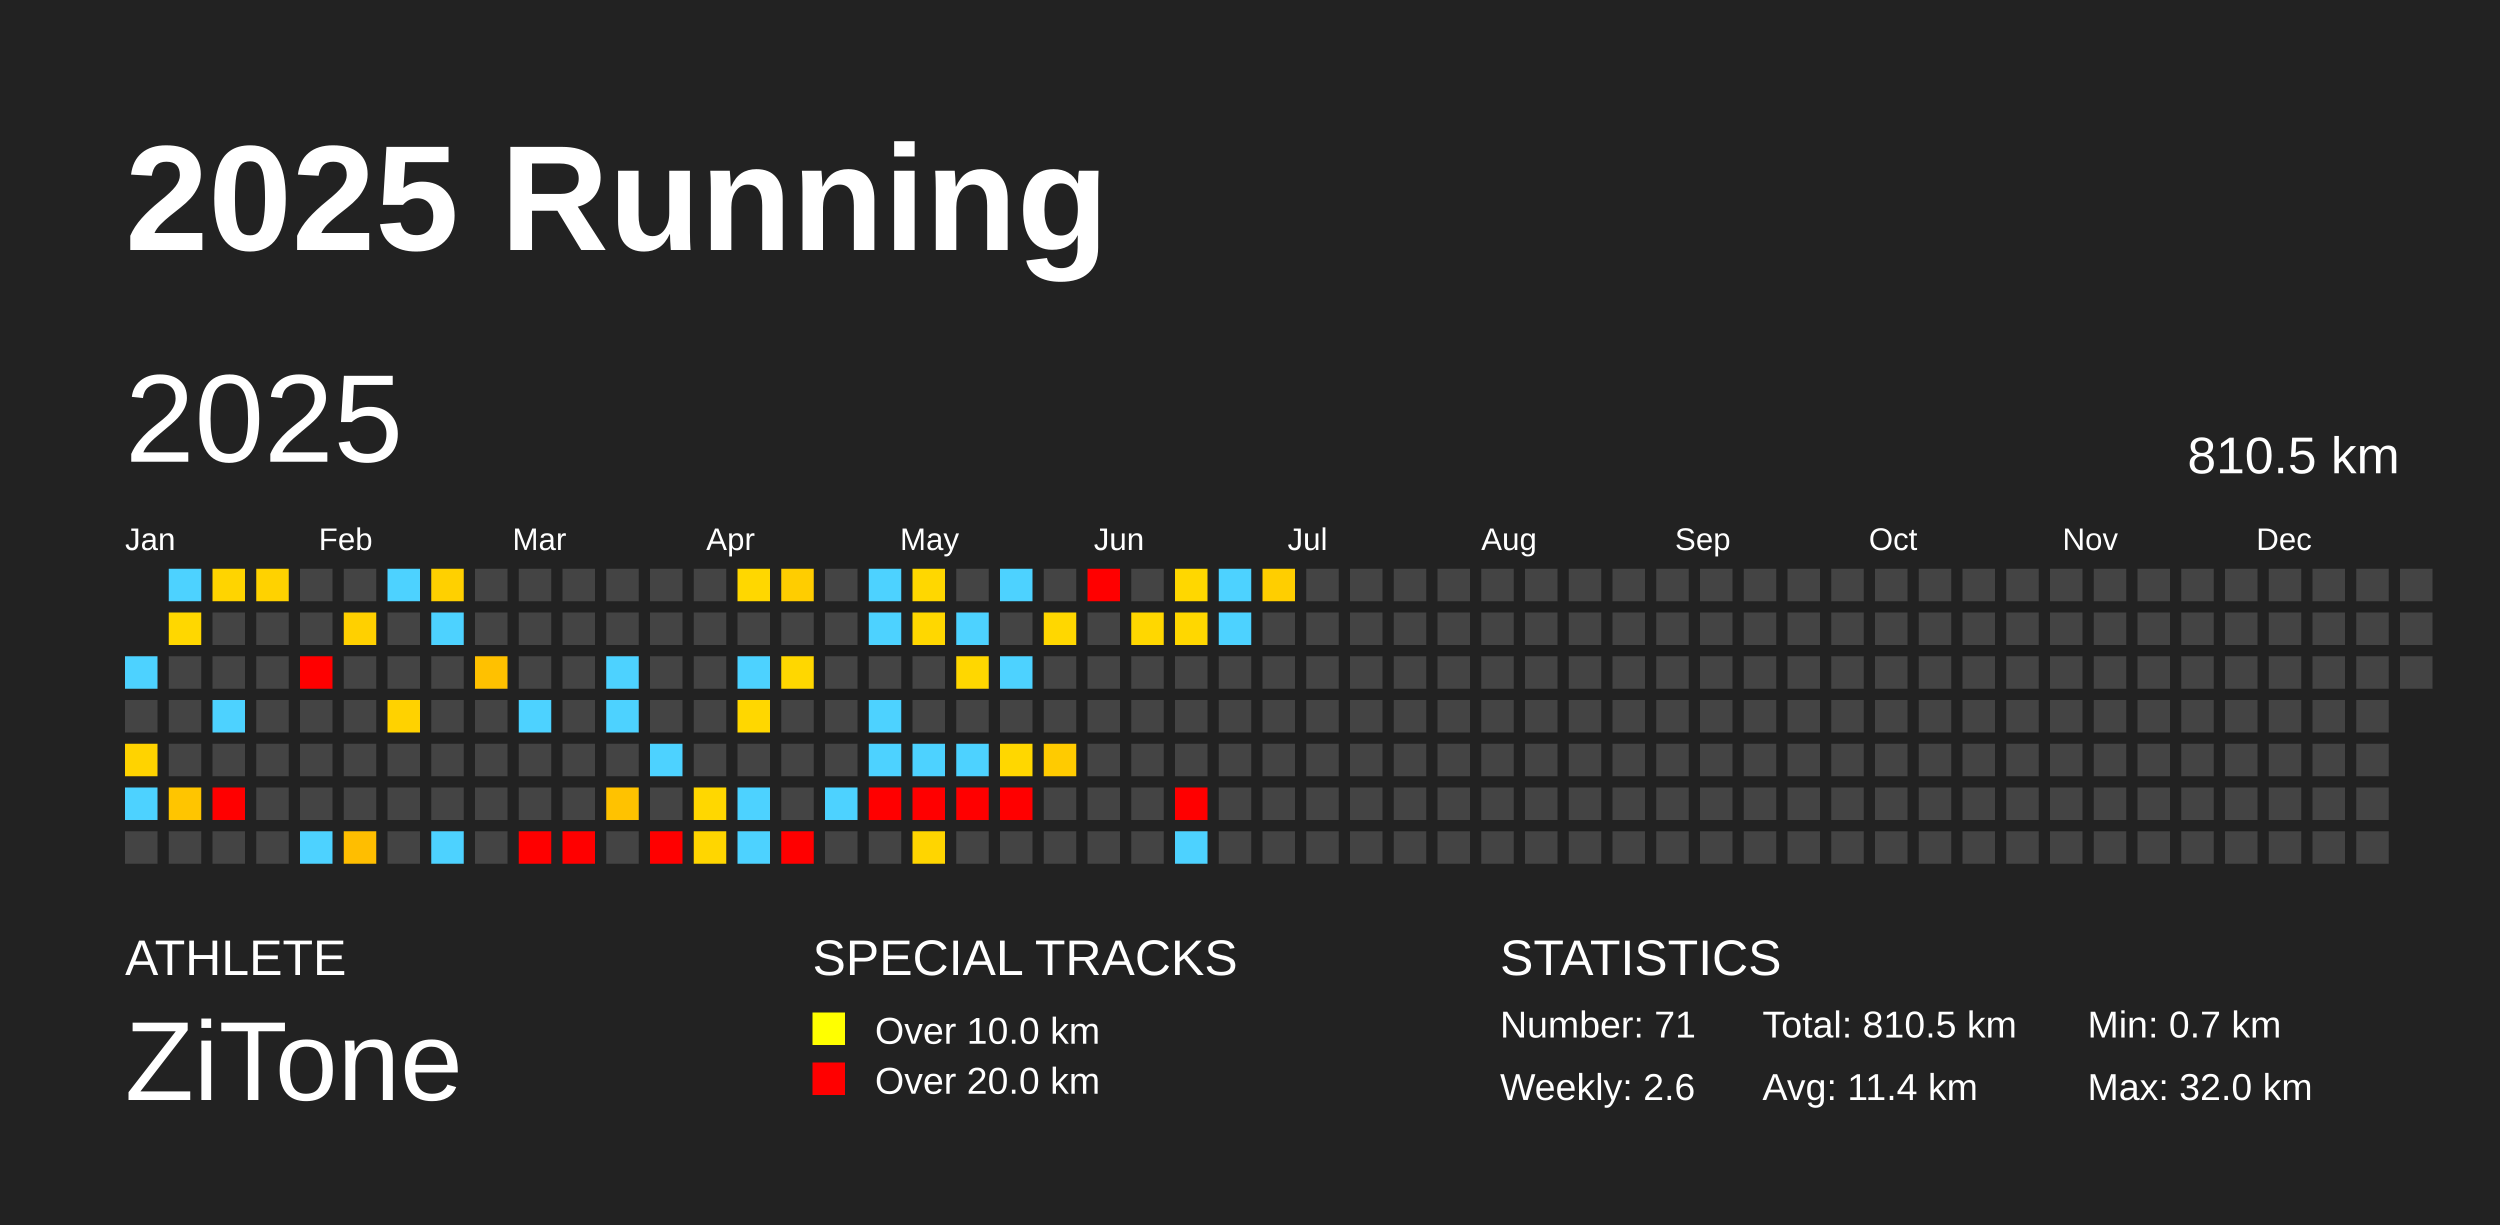
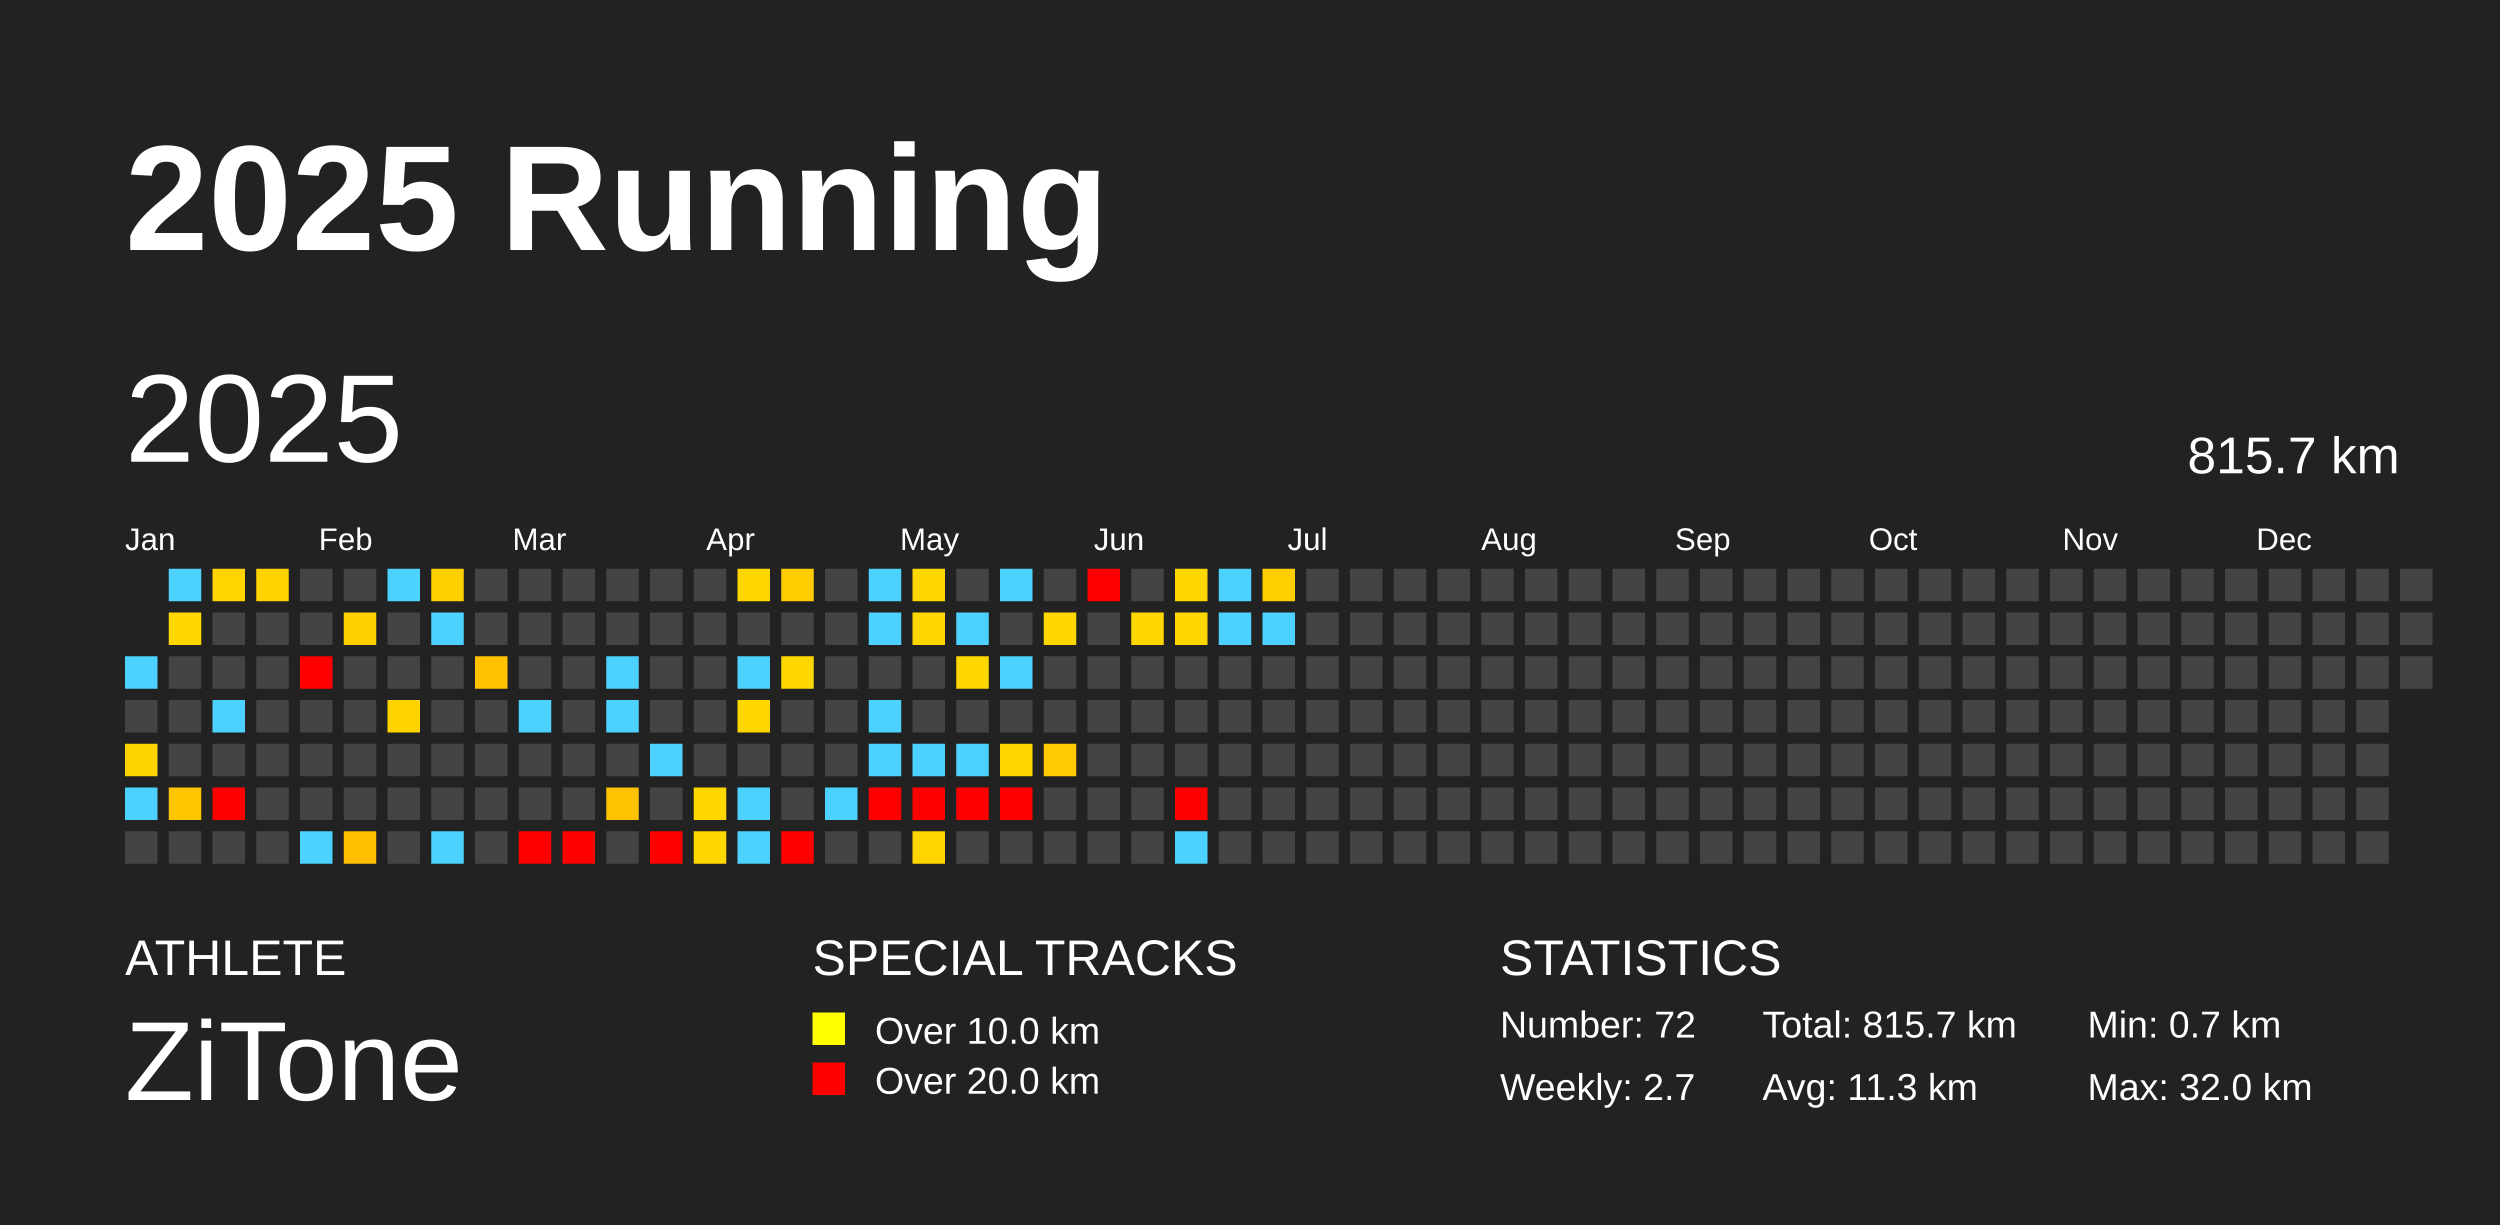
<svg xmlns="http://www.w3.org/2000/svg" baseProfile="full" height="98mm" version="1.1" viewBox="0,0,200,98" width="200mm">
  <defs />
  <rect fill="#222222" height="98" width="200" x="0" y="0" />
  <text fill="#FFFFFF" style="font-size:12px; font-family:Arial; font-weight:bold;" x="10" y="20">2025 Running</text>
  <text fill="#FFFFFF" style="font-size:4px; font-family:Arial" x="10" y="78">ATHLETE</text>
  <text fill="#FFFFFF" style="font-size:9px; font-family:Arial" x="10" y="88">ZiTone</text>
  <text fill="#FFFFFF" style="font-size:4px; font-family:Arial" x="65" y="78">SPECIAL TRACKS</text>
  <rect fill="yellow" height="2.6" width="2.6" x="65" y="81" />
  <text fill="#FFFFFF" style="font-size:3px; font-family:Arial" x="70" y="83.5">Over 10.0 km</text>
  <rect fill="red" height="2.6" width="2.6" x="65" y="85" />
  <text fill="#FFFFFF" style="font-size:3px; font-family:Arial" x="70" y="87.5">Over 20.0 km</text>
  <text fill="#FFFFFF" style="font-size:4px; font-family:Arial" x="120" y="78">STATISTICS</text>
-   <text fill="#FFFFFF" style="font-size:3px; font-family:Arial" x="120" y="83">Number: 71</text>
-   <text fill="#FFFFFF" style="font-size:3px; font-family:Arial" x="120" y="88">Weekly: 2.6</text>
-   <text fill="#FFFFFF" style="font-size:3px; font-family:Arial" x="141" y="83">Total: 810.5 km</text>
-   <text fill="#FFFFFF" style="font-size:3px; font-family:Arial" x="141" y="88">Avg: 11.4 km</text>
+   <text fill="#FFFFFF" style="font-size:3px; font-family:Arial" x="120" y="83">Number: 72</text>
+   <text fill="#FFFFFF" style="font-size:3px; font-family:Arial" x="120" y="88">Weekly: 2.7</text>
+   <text fill="#FFFFFF" style="font-size:3px; font-family:Arial" x="141" y="83">Total: 815.7 km</text>
+   <text fill="#FFFFFF" style="font-size:3px; font-family:Arial" x="141" y="88">Avg: 11.3 km</text>
  <text fill="#FFFFFF" style="font-size:3px; font-family:Arial" x="167" y="83">Min: 0.7 km</text>
  <text fill="#FFFFFF" style="font-size:3px; font-family:Arial" x="167" y="88">Max: 32.0 km</text>
  <text dominant-baseline="hanging" fill="#FFFFFF" style="font-size:10.0px; font-family:Arial;" x="10" y="30">2025</text>
-   <text dominant-baseline="hanging" fill="#FFFFFF" style="font-size:4.125px; font-family:Arial;" x="175" y="35">810.5 km</text>
+   <text dominant-baseline="hanging" fill="#FFFFFF" style="font-size:4.125px; font-family:Arial;" x="175" y="35">815.7 km</text>
  <text fill="#FFFFFF" style="font-size:2.5px; font-family:Arial" x="10.0" y="44">Jan</text>
  <text fill="#FFFFFF" style="font-size:2.5px; font-family:Arial" x="25.5" y="44">Feb</text>
  <text fill="#FFFFFF" style="font-size:2.5px; font-family:Arial" x="41.0" y="44">Mar</text>
  <text fill="#FFFFFF" style="font-size:2.5px; font-family:Arial" x="56.5" y="44">Apr</text>
  <text fill="#FFFFFF" style="font-size:2.5px; font-family:Arial" x="72.0" y="44">May</text>
  <text fill="#FFFFFF" style="font-size:2.5px; font-family:Arial" x="87.5" y="44">Jun</text>
  <text fill="#FFFFFF" style="font-size:2.5px; font-family:Arial" x="103.0" y="44">Jul</text>
  <text fill="#FFFFFF" style="font-size:2.5px; font-family:Arial" x="118.5" y="44">Aug</text>
  <text fill="#FFFFFF" style="font-size:2.5px; font-family:Arial" x="134.0" y="44">Sep</text>
  <text fill="#FFFFFF" style="font-size:2.5px; font-family:Arial" x="149.5" y="44">Oct</text>
  <text fill="#FFFFFF" style="font-size:2.5px; font-family:Arial" x="165.0" y="44">Nov</text>
  <text fill="#FFFFFF" style="font-size:2.5px; font-family:Arial" x="180.5" y="44">Dec</text>
  <rect fill="#4dd2ff" height="2.6" width="2.6" x="10.0" y="52.5" />
  <rect fill="#444444" height="2.6" width="2.6" x="10.0" y="56.0" />
  <rect fill="#ffd300" height="2.6" width="2.6" x="10.0" y="59.5" />
  <rect fill="#4dd2ff" height="2.6" width="2.6" x="10.0" y="63.0" />
  <rect fill="#444444" height="2.6" width="2.6" x="10.0" y="66.5" />
  <rect fill="#4dd2ff" height="2.6" width="2.6" x="13.5" y="45.5" />
  <rect fill="#ffd700" height="2.6" width="2.6" x="13.5" y="49.0" />
  <rect fill="#444444" height="2.6" width="2.6" x="13.5" y="52.5" />
  <rect fill="#444444" height="2.6" width="2.6" x="13.5" y="56.0" />
  <rect fill="#444444" height="2.6" width="2.6" x="13.5" y="59.5" />
  <rect fill="#ffc500" height="2.6" width="2.6" x="13.5" y="63.0" />
  <rect fill="#444444" height="2.6" width="2.6" x="13.5" y="66.5" />
  <rect fill="#ffd400" height="2.6" width="2.6" x="17.0" y="45.5" />
  <rect fill="#444444" height="2.6" width="2.6" x="17.0" y="49.0" />
  <rect fill="#444444" height="2.6" width="2.6" x="17.0" y="52.5" />
  <rect fill="#4dd2ff" height="2.6" width="2.6" x="17.0" y="56.0" />
  <rect fill="#444444" height="2.6" width="2.6" x="17.0" y="59.5" />
  <rect fill="red" height="2.6" width="2.6" x="17.0" y="63.0" />
  <rect fill="#444444" height="2.6" width="2.6" x="17.0" y="66.5" />
  <rect fill="#ffd200" height="2.6" width="2.6" x="20.5" y="45.5" />
  <rect fill="#444444" height="2.6" width="2.6" x="20.5" y="49.0" />
  <rect fill="#444444" height="2.6" width="2.6" x="20.5" y="52.5" />
  <rect fill="#444444" height="2.6" width="2.6" x="20.5" y="56.0" />
  <rect fill="#444444" height="2.6" width="2.6" x="20.5" y="59.5" />
  <rect fill="#444444" height="2.6" width="2.6" x="20.5" y="63.0" />
  <rect fill="#444444" height="2.6" width="2.6" x="20.5" y="66.5" />
  <rect fill="#444444" height="2.6" width="2.6" x="24.0" y="45.5" />
  <rect fill="#444444" height="2.6" width="2.6" x="24.0" y="49.0" />
  <rect fill="red" height="2.6" width="2.6" x="24.0" y="52.5" />
  <rect fill="#444444" height="2.6" width="2.6" x="24.0" y="56.0" />
  <rect fill="#444444" height="2.6" width="2.6" x="24.0" y="59.5" />
  <rect fill="#444444" height="2.6" width="2.6" x="24.0" y="63.0" />
  <rect fill="#4dd2ff" height="2.6" width="2.6" x="24.0" y="66.5" />
  <rect fill="#444444" height="2.6" width="2.6" x="27.5" y="45.5" />
  <rect fill="#ffd000" height="2.6" width="2.6" x="27.5" y="49.0" />
  <rect fill="#444444" height="2.6" width="2.6" x="27.5" y="52.5" />
  <rect fill="#444444" height="2.6" width="2.6" x="27.5" y="56.0" />
  <rect fill="#444444" height="2.6" width="2.6" x="27.5" y="59.5" />
  <rect fill="#444444" height="2.6" width="2.6" x="27.5" y="63.0" />
  <rect fill="#ffbe00" height="2.6" width="2.6" x="27.5" y="66.5" />
  <rect fill="#4dd2ff" height="2.6" width="2.6" x="31.0" y="45.5" />
  <rect fill="#444444" height="2.6" width="2.6" x="31.0" y="49.0" />
  <rect fill="#444444" height="2.6" width="2.6" x="31.0" y="52.5" />
  <rect fill="#ffd200" height="2.6" width="2.6" x="31.0" y="56.0" />
  <rect fill="#444444" height="2.6" width="2.6" x="31.0" y="59.5" />
  <rect fill="#444444" height="2.6" width="2.6" x="31.0" y="63.0" />
  <rect fill="#444444" height="2.6" width="2.6" x="31.0" y="66.5" />
  <rect fill="#ffd000" height="2.6" width="2.6" x="34.5" y="45.5" />
  <rect fill="#4dd2ff" height="2.6" width="2.6" x="34.5" y="49.0" />
  <rect fill="#444444" height="2.6" width="2.6" x="34.5" y="52.5" />
  <rect fill="#444444" height="2.6" width="2.6" x="34.5" y="56.0" />
  <rect fill="#444444" height="2.6" width="2.6" x="34.5" y="59.5" />
  <rect fill="#444444" height="2.6" width="2.6" x="34.5" y="63.0" />
  <rect fill="#4dd2ff" height="2.6" width="2.6" x="34.5" y="66.5" />
  <rect fill="#444444" height="2.6" width="2.6" x="38.0" y="45.5" />
  <rect fill="#444444" height="2.6" width="2.6" x="38.0" y="49.0" />
  <rect fill="#ffc100" height="2.6" width="2.6" x="38.0" y="52.5" />
  <rect fill="#444444" height="2.6" width="2.6" x="38.0" y="56.0" />
  <rect fill="#444444" height="2.6" width="2.6" x="38.0" y="59.5" />
  <rect fill="#444444" height="2.6" width="2.6" x="38.0" y="63.0" />
  <rect fill="#444444" height="2.6" width="2.6" x="38.0" y="66.5" />
  <rect fill="#444444" height="2.6" width="2.6" x="41.5" y="45.5" />
  <rect fill="#444444" height="2.6" width="2.6" x="41.5" y="49.0" />
  <rect fill="#444444" height="2.6" width="2.6" x="41.5" y="52.5" />
  <rect fill="#4dd2ff" height="2.6" width="2.6" x="41.5" y="56.0" />
  <rect fill="#444444" height="2.6" width="2.6" x="41.5" y="59.5" />
  <rect fill="#444444" height="2.6" width="2.6" x="41.5" y="63.0" />
  <rect fill="red" height="2.6" width="2.6" x="41.5" y="66.5" />
  <rect fill="#444444" height="2.6" width="2.6" x="45.0" y="45.5" />
  <rect fill="#444444" height="2.6" width="2.6" x="45.0" y="49.0" />
  <rect fill="#444444" height="2.6" width="2.6" x="45.0" y="52.5" />
  <rect fill="#444444" height="2.6" width="2.6" x="45.0" y="56.0" />
  <rect fill="#444444" height="2.6" width="2.6" x="45.0" y="59.5" />
  <rect fill="#444444" height="2.6" width="2.6" x="45.0" y="63.0" />
  <rect fill="red" height="2.6" width="2.6" x="45.0" y="66.5" />
  <rect fill="#444444" height="2.6" width="2.6" x="48.5" y="45.5" />
  <rect fill="#444444" height="2.6" width="2.6" x="48.5" y="49.0" />
  <rect fill="#4dd2ff" height="2.6" width="2.6" x="48.5" y="52.5" />
  <rect fill="#4dd2ff" height="2.6" width="2.6" x="48.5" y="56.0" />
  <rect fill="#444444" height="2.6" width="2.6" x="48.5" y="59.5" />
  <rect fill="#ffc200" height="2.6" width="2.6" x="48.5" y="63.0" />
  <rect fill="#444444" height="2.6" width="2.6" x="48.5" y="66.5" />
  <rect fill="#444444" height="2.6" width="2.6" x="52.0" y="45.5" />
  <rect fill="#444444" height="2.6" width="2.6" x="52.0" y="49.0" />
  <rect fill="#444444" height="2.6" width="2.6" x="52.0" y="52.5" />
  <rect fill="#444444" height="2.6" width="2.6" x="52.0" y="56.0" />
  <rect fill="#4dd2ff" height="2.6" width="2.6" x="52.0" y="59.5" />
  <rect fill="#444444" height="2.6" width="2.6" x="52.0" y="63.0" />
  <rect fill="red" height="2.6" width="2.6" x="52.0" y="66.5" />
  <rect fill="#444444" height="2.6" width="2.6" x="55.5" y="45.5" />
  <rect fill="#444444" height="2.6" width="2.6" x="55.5" y="49.0" />
  <rect fill="#444444" height="2.6" width="2.6" x="55.5" y="52.5" />
  <rect fill="#444444" height="2.6" width="2.6" x="55.5" y="56.0" />
  <rect fill="#444444" height="2.6" width="2.6" x="55.5" y="59.5" />
  <rect fill="#ffd700" height="2.6" width="2.6" x="55.5" y="63.0" />
  <rect fill="#ffd600" height="2.6" width="2.6" x="55.5" y="66.5" />
  <rect fill="#ffd700" height="2.6" width="2.6" x="59.0" y="45.5" />
  <rect fill="#444444" height="2.6" width="2.6" x="59.0" y="49.0" />
  <rect fill="#4dd2ff" height="2.6" width="2.6" x="59.0" y="52.5" />
  <rect fill="#ffd700" height="2.6" width="2.6" x="59.0" y="56.0" />
  <rect fill="#444444" height="2.6" width="2.6" x="59.0" y="59.5" />
  <rect fill="#4dd2ff" height="2.6" width="2.6" x="59.0" y="63.0" />
  <rect fill="#4dd2ff" height="2.6" width="2.6" x="59.0" y="66.5" />
  <rect fill="#ffcd00" height="2.6" width="2.6" x="62.5" y="45.5" />
  <rect fill="#444444" height="2.6" width="2.6" x="62.5" y="49.0" />
  <rect fill="#ffd700" height="2.6" width="2.6" x="62.5" y="52.5" />
  <rect fill="#444444" height="2.6" width="2.6" x="62.5" y="56.0" />
  <rect fill="#444444" height="2.6" width="2.6" x="62.5" y="59.5" />
  <rect fill="#444444" height="2.6" width="2.6" x="62.5" y="63.0" />
  <rect fill="red" height="2.6" width="2.6" x="62.5" y="66.5" />
  <rect fill="#444444" height="2.6" width="2.6" x="66.0" y="45.5" />
  <rect fill="#444444" height="2.6" width="2.6" x="66.0" y="49.0" />
  <rect fill="#444444" height="2.6" width="2.6" x="66.0" y="52.5" />
  <rect fill="#444444" height="2.6" width="2.6" x="66.0" y="56.0" />
  <rect fill="#444444" height="2.6" width="2.6" x="66.0" y="59.5" />
  <rect fill="#4dd2ff" height="2.6" width="2.6" x="66.0" y="63.0" />
  <rect fill="#444444" height="2.6" width="2.6" x="66.0" y="66.5" />
  <rect fill="#4dd2ff" height="2.6" width="2.6" x="69.5" y="45.5" />
  <rect fill="#4dd2ff" height="2.6" width="2.6" x="69.5" y="49.0" />
  <rect fill="#444444" height="2.6" width="2.6" x="69.5" y="52.5" />
  <rect fill="#4dd2ff" height="2.6" width="2.6" x="69.5" y="56.0" />
  <rect fill="#4dd2ff" height="2.6" width="2.6" x="69.5" y="59.5" />
  <rect fill="red" height="2.6" width="2.6" x="69.5" y="63.0" />
  <rect fill="#444444" height="2.6" width="2.6" x="69.5" y="66.5" />
  <rect fill="#ffd700" height="2.6" width="2.6" x="73.0" y="45.5" />
  <rect fill="#ffd700" height="2.6" width="2.6" x="73.0" y="49.0" />
  <rect fill="#444444" height="2.6" width="2.6" x="73.0" y="52.5" />
  <rect fill="#444444" height="2.6" width="2.6" x="73.0" y="56.0" />
  <rect fill="#4dd2ff" height="2.6" width="2.6" x="73.0" y="59.5" />
  <rect fill="red" height="2.6" width="2.6" x="73.0" y="63.0" />
  <rect fill="#ffd500" height="2.6" width="2.6" x="73.0" y="66.5" />
  <rect fill="#444444" height="2.6" width="2.6" x="76.5" y="45.5" />
  <rect fill="#4dd2ff" height="2.6" width="2.6" x="76.5" y="49.0" />
  <rect fill="#ffd700" height="2.6" width="2.6" x="76.5" y="52.5" />
  <rect fill="#444444" height="2.6" width="2.6" x="76.5" y="56.0" />
  <rect fill="#4dd2ff" height="2.6" width="2.6" x="76.5" y="59.5" />
  <rect fill="red" height="2.6" width="2.6" x="76.5" y="63.0" />
  <rect fill="#444444" height="2.6" width="2.6" x="76.5" y="66.5" />
  <rect fill="#4dd2ff" height="2.6" width="2.6" x="80.0" y="45.5" />
  <rect fill="#444444" height="2.6" width="2.6" x="80.0" y="49.0" />
  <rect fill="#4dd2ff" height="2.6" width="2.6" x="80.0" y="52.5" />
  <rect fill="#444444" height="2.6" width="2.6" x="80.0" y="56.0" />
  <rect fill="#ffd700" height="2.6" width="2.6" x="80.0" y="59.5" />
  <rect fill="red" height="2.6" width="2.6" x="80.0" y="63.0" />
  <rect fill="#444444" height="2.6" width="2.6" x="80.0" y="66.5" />
  <rect fill="#444444" height="2.6" width="2.6" x="83.5" y="45.5" />
  <rect fill="#ffd700" height="2.6" width="2.6" x="83.5" y="49.0" />
  <rect fill="#444444" height="2.6" width="2.6" x="83.5" y="52.5" />
  <rect fill="#444444" height="2.6" width="2.6" x="83.5" y="56.0" />
  <rect fill="#ffcb00" height="2.6" width="2.6" x="83.5" y="59.5" />
  <rect fill="#444444" height="2.6" width="2.6" x="83.5" y="63.0" />
  <rect fill="#444444" height="2.6" width="2.6" x="83.5" y="66.5" />
  <rect fill="red" height="2.6" width="2.6" x="87.0" y="45.5" />
  <rect fill="#444444" height="2.6" width="2.6" x="87.0" y="49.0" />
  <rect fill="#444444" height="2.6" width="2.6" x="87.0" y="52.5" />
  <rect fill="#444444" height="2.6" width="2.6" x="87.0" y="56.0" />
  <rect fill="#444444" height="2.6" width="2.6" x="87.0" y="59.5" />
  <rect fill="#444444" height="2.6" width="2.6" x="87.0" y="63.0" />
  <rect fill="#444444" height="2.6" width="2.6" x="87.0" y="66.5" />
  <rect fill="#444444" height="2.6" width="2.6" x="90.5" y="45.5" />
  <rect fill="#ffd700" height="2.6" width="2.6" x="90.5" y="49.0" />
  <rect fill="#444444" height="2.6" width="2.6" x="90.5" y="52.5" />
  <rect fill="#444444" height="2.6" width="2.6" x="90.5" y="56.0" />
  <rect fill="#444444" height="2.6" width="2.6" x="90.5" y="59.5" />
  <rect fill="#444444" height="2.6" width="2.6" x="90.5" y="63.0" />
  <rect fill="#444444" height="2.6" width="2.6" x="90.5" y="66.5" />
  <rect fill="#ffd700" height="2.6" width="2.6" x="94.0" y="45.5" />
  <rect fill="#ffd700" height="2.6" width="2.6" x="94.0" y="49.0" />
  <rect fill="#444444" height="2.6" width="2.6" x="94.0" y="52.5" />
  <rect fill="#444444" height="2.6" width="2.6" x="94.0" y="56.0" />
  <rect fill="#444444" height="2.6" width="2.6" x="94.0" y="59.5" />
  <rect fill="red" height="2.6" width="2.6" x="94.0" y="63.0" />
  <rect fill="#4dd2ff" height="2.6" width="2.6" x="94.0" y="66.5" />
  <rect fill="#4dd2ff" height="2.6" width="2.6" x="97.5" y="45.5" />
  <rect fill="#4dd2ff" height="2.6" width="2.6" x="97.5" y="49.0" />
  <rect fill="#444444" height="2.6" width="2.6" x="97.5" y="52.5" />
  <rect fill="#444444" height="2.6" width="2.6" x="97.5" y="56.0" />
  <rect fill="#444444" height="2.6" width="2.6" x="97.5" y="59.5" />
  <rect fill="#444444" height="2.6" width="2.6" x="97.5" y="63.0" />
  <rect fill="#444444" height="2.6" width="2.6" x="97.5" y="66.5" />
  <rect fill="#ffce00" height="2.6" width="2.6" x="101.0" y="45.5" />
-   <rect fill="#444444" height="2.6" width="2.6" x="101.0" y="49.0" />
+   <rect fill="#4dd2ff" height="2.6" width="2.6" x="101.0" y="49.0" />
  <rect fill="#444444" height="2.6" width="2.6" x="101.0" y="52.5" />
  <rect fill="#444444" height="2.6" width="2.6" x="101.0" y="56.0" />
  <rect fill="#444444" height="2.6" width="2.6" x="101.0" y="59.5" />
  <rect fill="#444444" height="2.6" width="2.6" x="101.0" y="63.0" />
  <rect fill="#444444" height="2.6" width="2.6" x="101.0" y="66.5" />
  <rect fill="#444444" height="2.6" width="2.6" x="104.5" y="45.5" />
  <rect fill="#444444" height="2.6" width="2.6" x="104.5" y="49.0" />
  <rect fill="#444444" height="2.6" width="2.6" x="104.5" y="52.5" />
  <rect fill="#444444" height="2.6" width="2.6" x="104.5" y="56.0" />
  <rect fill="#444444" height="2.6" width="2.6" x="104.5" y="59.5" />
  <rect fill="#444444" height="2.6" width="2.6" x="104.5" y="63.0" />
  <rect fill="#444444" height="2.6" width="2.6" x="104.5" y="66.5" />
  <rect fill="#444444" height="2.6" width="2.6" x="108.0" y="45.5" />
  <rect fill="#444444" height="2.6" width="2.6" x="108.0" y="49.0" />
  <rect fill="#444444" height="2.6" width="2.6" x="108.0" y="52.5" />
  <rect fill="#444444" height="2.6" width="2.6" x="108.0" y="56.0" />
  <rect fill="#444444" height="2.6" width="2.6" x="108.0" y="59.5" />
  <rect fill="#444444" height="2.6" width="2.6" x="108.0" y="63.0" />
  <rect fill="#444444" height="2.6" width="2.6" x="108.0" y="66.5" />
  <rect fill="#444444" height="2.6" width="2.6" x="111.5" y="45.5" />
  <rect fill="#444444" height="2.6" width="2.6" x="111.5" y="49.0" />
  <rect fill="#444444" height="2.6" width="2.6" x="111.5" y="52.5" />
  <rect fill="#444444" height="2.6" width="2.6" x="111.5" y="56.0" />
  <rect fill="#444444" height="2.6" width="2.6" x="111.5" y="59.5" />
  <rect fill="#444444" height="2.6" width="2.6" x="111.5" y="63.0" />
  <rect fill="#444444" height="2.6" width="2.6" x="111.5" y="66.5" />
  <rect fill="#444444" height="2.6" width="2.6" x="115.0" y="45.5" />
  <rect fill="#444444" height="2.6" width="2.6" x="115.0" y="49.0" />
  <rect fill="#444444" height="2.6" width="2.6" x="115.0" y="52.5" />
  <rect fill="#444444" height="2.6" width="2.6" x="115.0" y="56.0" />
  <rect fill="#444444" height="2.6" width="2.6" x="115.0" y="59.5" />
  <rect fill="#444444" height="2.6" width="2.6" x="115.0" y="63.0" />
  <rect fill="#444444" height="2.6" width="2.6" x="115.0" y="66.5" />
  <rect fill="#444444" height="2.6" width="2.6" x="118.5" y="45.5" />
  <rect fill="#444444" height="2.6" width="2.6" x="118.5" y="49.0" />
  <rect fill="#444444" height="2.6" width="2.6" x="118.5" y="52.5" />
  <rect fill="#444444" height="2.6" width="2.6" x="118.5" y="56.0" />
  <rect fill="#444444" height="2.6" width="2.6" x="118.5" y="59.5" />
  <rect fill="#444444" height="2.6" width="2.6" x="118.5" y="63.0" />
  <rect fill="#444444" height="2.6" width="2.6" x="118.5" y="66.5" />
  <rect fill="#444444" height="2.6" width="2.6" x="122.0" y="45.5" />
  <rect fill="#444444" height="2.6" width="2.6" x="122.0" y="49.0" />
  <rect fill="#444444" height="2.6" width="2.6" x="122.0" y="52.5" />
  <rect fill="#444444" height="2.6" width="2.6" x="122.0" y="56.0" />
  <rect fill="#444444" height="2.6" width="2.6" x="122.0" y="59.5" />
  <rect fill="#444444" height="2.6" width="2.6" x="122.0" y="63.0" />
  <rect fill="#444444" height="2.6" width="2.6" x="122.0" y="66.5" />
  <rect fill="#444444" height="2.6" width="2.6" x="125.5" y="45.5" />
  <rect fill="#444444" height="2.6" width="2.6" x="125.5" y="49.0" />
  <rect fill="#444444" height="2.6" width="2.6" x="125.5" y="52.5" />
  <rect fill="#444444" height="2.6" width="2.6" x="125.5" y="56.0" />
  <rect fill="#444444" height="2.6" width="2.6" x="125.5" y="59.5" />
  <rect fill="#444444" height="2.6" width="2.6" x="125.5" y="63.0" />
  <rect fill="#444444" height="2.6" width="2.6" x="125.5" y="66.5" />
  <rect fill="#444444" height="2.6" width="2.6" x="129.0" y="45.5" />
  <rect fill="#444444" height="2.6" width="2.6" x="129.0" y="49.0" />
  <rect fill="#444444" height="2.6" width="2.6" x="129.0" y="52.5" />
  <rect fill="#444444" height="2.6" width="2.6" x="129.0" y="56.0" />
  <rect fill="#444444" height="2.6" width="2.6" x="129.0" y="59.5" />
  <rect fill="#444444" height="2.6" width="2.6" x="129.0" y="63.0" />
  <rect fill="#444444" height="2.6" width="2.6" x="129.0" y="66.5" />
  <rect fill="#444444" height="2.6" width="2.6" x="132.5" y="45.5" />
  <rect fill="#444444" height="2.6" width="2.6" x="132.5" y="49.0" />
  <rect fill="#444444" height="2.6" width="2.6" x="132.5" y="52.5" />
  <rect fill="#444444" height="2.6" width="2.6" x="132.5" y="56.0" />
  <rect fill="#444444" height="2.6" width="2.6" x="132.5" y="59.5" />
  <rect fill="#444444" height="2.6" width="2.6" x="132.5" y="63.0" />
  <rect fill="#444444" height="2.6" width="2.6" x="132.5" y="66.5" />
  <rect fill="#444444" height="2.6" width="2.6" x="136.0" y="45.5" />
  <rect fill="#444444" height="2.6" width="2.6" x="136.0" y="49.0" />
  <rect fill="#444444" height="2.6" width="2.6" x="136.0" y="52.5" />
  <rect fill="#444444" height="2.6" width="2.6" x="136.0" y="56.0" />
  <rect fill="#444444" height="2.6" width="2.6" x="136.0" y="59.5" />
  <rect fill="#444444" height="2.6" width="2.6" x="136.0" y="63.0" />
  <rect fill="#444444" height="2.6" width="2.6" x="136.0" y="66.5" />
  <rect fill="#444444" height="2.6" width="2.6" x="139.5" y="45.5" />
  <rect fill="#444444" height="2.6" width="2.6" x="139.5" y="49.0" />
  <rect fill="#444444" height="2.6" width="2.6" x="139.5" y="52.5" />
  <rect fill="#444444" height="2.6" width="2.6" x="139.5" y="56.0" />
  <rect fill="#444444" height="2.6" width="2.6" x="139.5" y="59.5" />
  <rect fill="#444444" height="2.6" width="2.6" x="139.5" y="63.0" />
  <rect fill="#444444" height="2.6" width="2.6" x="139.5" y="66.5" />
  <rect fill="#444444" height="2.6" width="2.6" x="143.0" y="45.5" />
  <rect fill="#444444" height="2.6" width="2.6" x="143.0" y="49.0" />
  <rect fill="#444444" height="2.6" width="2.6" x="143.0" y="52.5" />
  <rect fill="#444444" height="2.6" width="2.6" x="143.0" y="56.0" />
  <rect fill="#444444" height="2.6" width="2.6" x="143.0" y="59.5" />
  <rect fill="#444444" height="2.6" width="2.6" x="143.0" y="63.0" />
  <rect fill="#444444" height="2.6" width="2.6" x="143.0" y="66.5" />
  <rect fill="#444444" height="2.6" width="2.6" x="146.5" y="45.5" />
  <rect fill="#444444" height="2.6" width="2.6" x="146.5" y="49.0" />
  <rect fill="#444444" height="2.6" width="2.6" x="146.5" y="52.5" />
  <rect fill="#444444" height="2.6" width="2.6" x="146.5" y="56.0" />
  <rect fill="#444444" height="2.6" width="2.6" x="146.5" y="59.5" />
  <rect fill="#444444" height="2.6" width="2.6" x="146.5" y="63.0" />
  <rect fill="#444444" height="2.6" width="2.6" x="146.5" y="66.5" />
  <rect fill="#444444" height="2.6" width="2.6" x="150.0" y="45.5" />
  <rect fill="#444444" height="2.6" width="2.6" x="150.0" y="49.0" />
  <rect fill="#444444" height="2.6" width="2.6" x="150.0" y="52.5" />
  <rect fill="#444444" height="2.6" width="2.6" x="150.0" y="56.0" />
  <rect fill="#444444" height="2.6" width="2.6" x="150.0" y="59.5" />
  <rect fill="#444444" height="2.6" width="2.6" x="150.0" y="63.0" />
  <rect fill="#444444" height="2.6" width="2.6" x="150.0" y="66.5" />
  <rect fill="#444444" height="2.6" width="2.6" x="153.5" y="45.5" />
  <rect fill="#444444" height="2.6" width="2.6" x="153.5" y="49.0" />
  <rect fill="#444444" height="2.6" width="2.6" x="153.5" y="52.5" />
  <rect fill="#444444" height="2.6" width="2.6" x="153.5" y="56.0" />
  <rect fill="#444444" height="2.6" width="2.6" x="153.5" y="59.5" />
  <rect fill="#444444" height="2.6" width="2.6" x="153.5" y="63.0" />
  <rect fill="#444444" height="2.6" width="2.6" x="153.5" y="66.5" />
  <rect fill="#444444" height="2.6" width="2.6" x="157.0" y="45.5" />
  <rect fill="#444444" height="2.6" width="2.6" x="157.0" y="49.0" />
  <rect fill="#444444" height="2.6" width="2.6" x="157.0" y="52.5" />
  <rect fill="#444444" height="2.6" width="2.6" x="157.0" y="56.0" />
  <rect fill="#444444" height="2.6" width="2.6" x="157.0" y="59.5" />
  <rect fill="#444444" height="2.6" width="2.6" x="157.0" y="63.0" />
  <rect fill="#444444" height="2.6" width="2.6" x="157.0" y="66.5" />
  <rect fill="#444444" height="2.6" width="2.6" x="160.5" y="45.5" />
  <rect fill="#444444" height="2.6" width="2.6" x="160.5" y="49.0" />
  <rect fill="#444444" height="2.6" width="2.6" x="160.5" y="52.5" />
  <rect fill="#444444" height="2.6" width="2.6" x="160.5" y="56.0" />
  <rect fill="#444444" height="2.6" width="2.6" x="160.5" y="59.5" />
  <rect fill="#444444" height="2.6" width="2.6" x="160.5" y="63.0" />
  <rect fill="#444444" height="2.6" width="2.6" x="160.5" y="66.5" />
  <rect fill="#444444" height="2.6" width="2.6" x="164.0" y="45.5" />
  <rect fill="#444444" height="2.6" width="2.6" x="164.0" y="49.0" />
  <rect fill="#444444" height="2.6" width="2.6" x="164.0" y="52.5" />
  <rect fill="#444444" height="2.6" width="2.6" x="164.0" y="56.0" />
  <rect fill="#444444" height="2.6" width="2.6" x="164.0" y="59.5" />
  <rect fill="#444444" height="2.6" width="2.6" x="164.0" y="63.0" />
  <rect fill="#444444" height="2.6" width="2.6" x="164.0" y="66.5" />
  <rect fill="#444444" height="2.6" width="2.6" x="167.5" y="45.5" />
  <rect fill="#444444" height="2.6" width="2.6" x="167.5" y="49.0" />
  <rect fill="#444444" height="2.6" width="2.6" x="167.5" y="52.5" />
  <rect fill="#444444" height="2.6" width="2.6" x="167.5" y="56.0" />
  <rect fill="#444444" height="2.6" width="2.6" x="167.5" y="59.5" />
  <rect fill="#444444" height="2.6" width="2.6" x="167.5" y="63.0" />
  <rect fill="#444444" height="2.6" width="2.6" x="167.5" y="66.5" />
  <rect fill="#444444" height="2.6" width="2.6" x="171.0" y="45.5" />
  <rect fill="#444444" height="2.6" width="2.6" x="171.0" y="49.0" />
  <rect fill="#444444" height="2.6" width="2.6" x="171.0" y="52.5" />
  <rect fill="#444444" height="2.6" width="2.6" x="171.0" y="56.0" />
  <rect fill="#444444" height="2.6" width="2.6" x="171.0" y="59.5" />
  <rect fill="#444444" height="2.6" width="2.6" x="171.0" y="63.0" />
  <rect fill="#444444" height="2.6" width="2.6" x="171.0" y="66.5" />
  <rect fill="#444444" height="2.6" width="2.6" x="174.5" y="45.5" />
  <rect fill="#444444" height="2.6" width="2.6" x="174.5" y="49.0" />
  <rect fill="#444444" height="2.6" width="2.6" x="174.5" y="52.5" />
  <rect fill="#444444" height="2.6" width="2.6" x="174.5" y="56.0" />
  <rect fill="#444444" height="2.6" width="2.6" x="174.5" y="59.5" />
  <rect fill="#444444" height="2.6" width="2.6" x="174.5" y="63.0" />
  <rect fill="#444444" height="2.6" width="2.6" x="174.5" y="66.5" />
  <rect fill="#444444" height="2.6" width="2.6" x="178.0" y="45.5" />
  <rect fill="#444444" height="2.6" width="2.6" x="178.0" y="49.0" />
  <rect fill="#444444" height="2.6" width="2.6" x="178.0" y="52.5" />
  <rect fill="#444444" height="2.6" width="2.6" x="178.0" y="56.0" />
  <rect fill="#444444" height="2.6" width="2.6" x="178.0" y="59.5" />
  <rect fill="#444444" height="2.6" width="2.6" x="178.0" y="63.0" />
  <rect fill="#444444" height="2.6" width="2.6" x="178.0" y="66.5" />
  <rect fill="#444444" height="2.6" width="2.6" x="181.5" y="45.5" />
  <rect fill="#444444" height="2.6" width="2.6" x="181.5" y="49.0" />
  <rect fill="#444444" height="2.6" width="2.6" x="181.5" y="52.5" />
  <rect fill="#444444" height="2.6" width="2.6" x="181.5" y="56.0" />
  <rect fill="#444444" height="2.6" width="2.6" x="181.5" y="59.5" />
  <rect fill="#444444" height="2.6" width="2.6" x="181.5" y="63.0" />
  <rect fill="#444444" height="2.6" width="2.6" x="181.5" y="66.5" />
  <rect fill="#444444" height="2.6" width="2.6" x="185.0" y="45.5" />
  <rect fill="#444444" height="2.6" width="2.6" x="185.0" y="49.0" />
  <rect fill="#444444" height="2.6" width="2.6" x="185.0" y="52.5" />
  <rect fill="#444444" height="2.6" width="2.6" x="185.0" y="56.0" />
  <rect fill="#444444" height="2.6" width="2.6" x="185.0" y="59.5" />
  <rect fill="#444444" height="2.6" width="2.6" x="185.0" y="63.0" />
  <rect fill="#444444" height="2.6" width="2.6" x="185.0" y="66.5" />
  <rect fill="#444444" height="2.6" width="2.6" x="188.5" y="45.5" />
  <rect fill="#444444" height="2.6" width="2.6" x="188.5" y="49.0" />
  <rect fill="#444444" height="2.6" width="2.6" x="188.5" y="52.5" />
  <rect fill="#444444" height="2.6" width="2.6" x="188.5" y="56.0" />
  <rect fill="#444444" height="2.6" width="2.6" x="188.5" y="59.5" />
  <rect fill="#444444" height="2.6" width="2.6" x="188.5" y="63.0" />
  <rect fill="#444444" height="2.6" width="2.6" x="188.5" y="66.5" />
  <rect fill="#444444" height="2.6" width="2.6" x="192.0" y="45.5" />
  <rect fill="#444444" height="2.6" width="2.6" x="192.0" y="49.0" />
  <rect fill="#444444" height="2.6" width="2.6" x="192.0" y="52.5" />
</svg>
